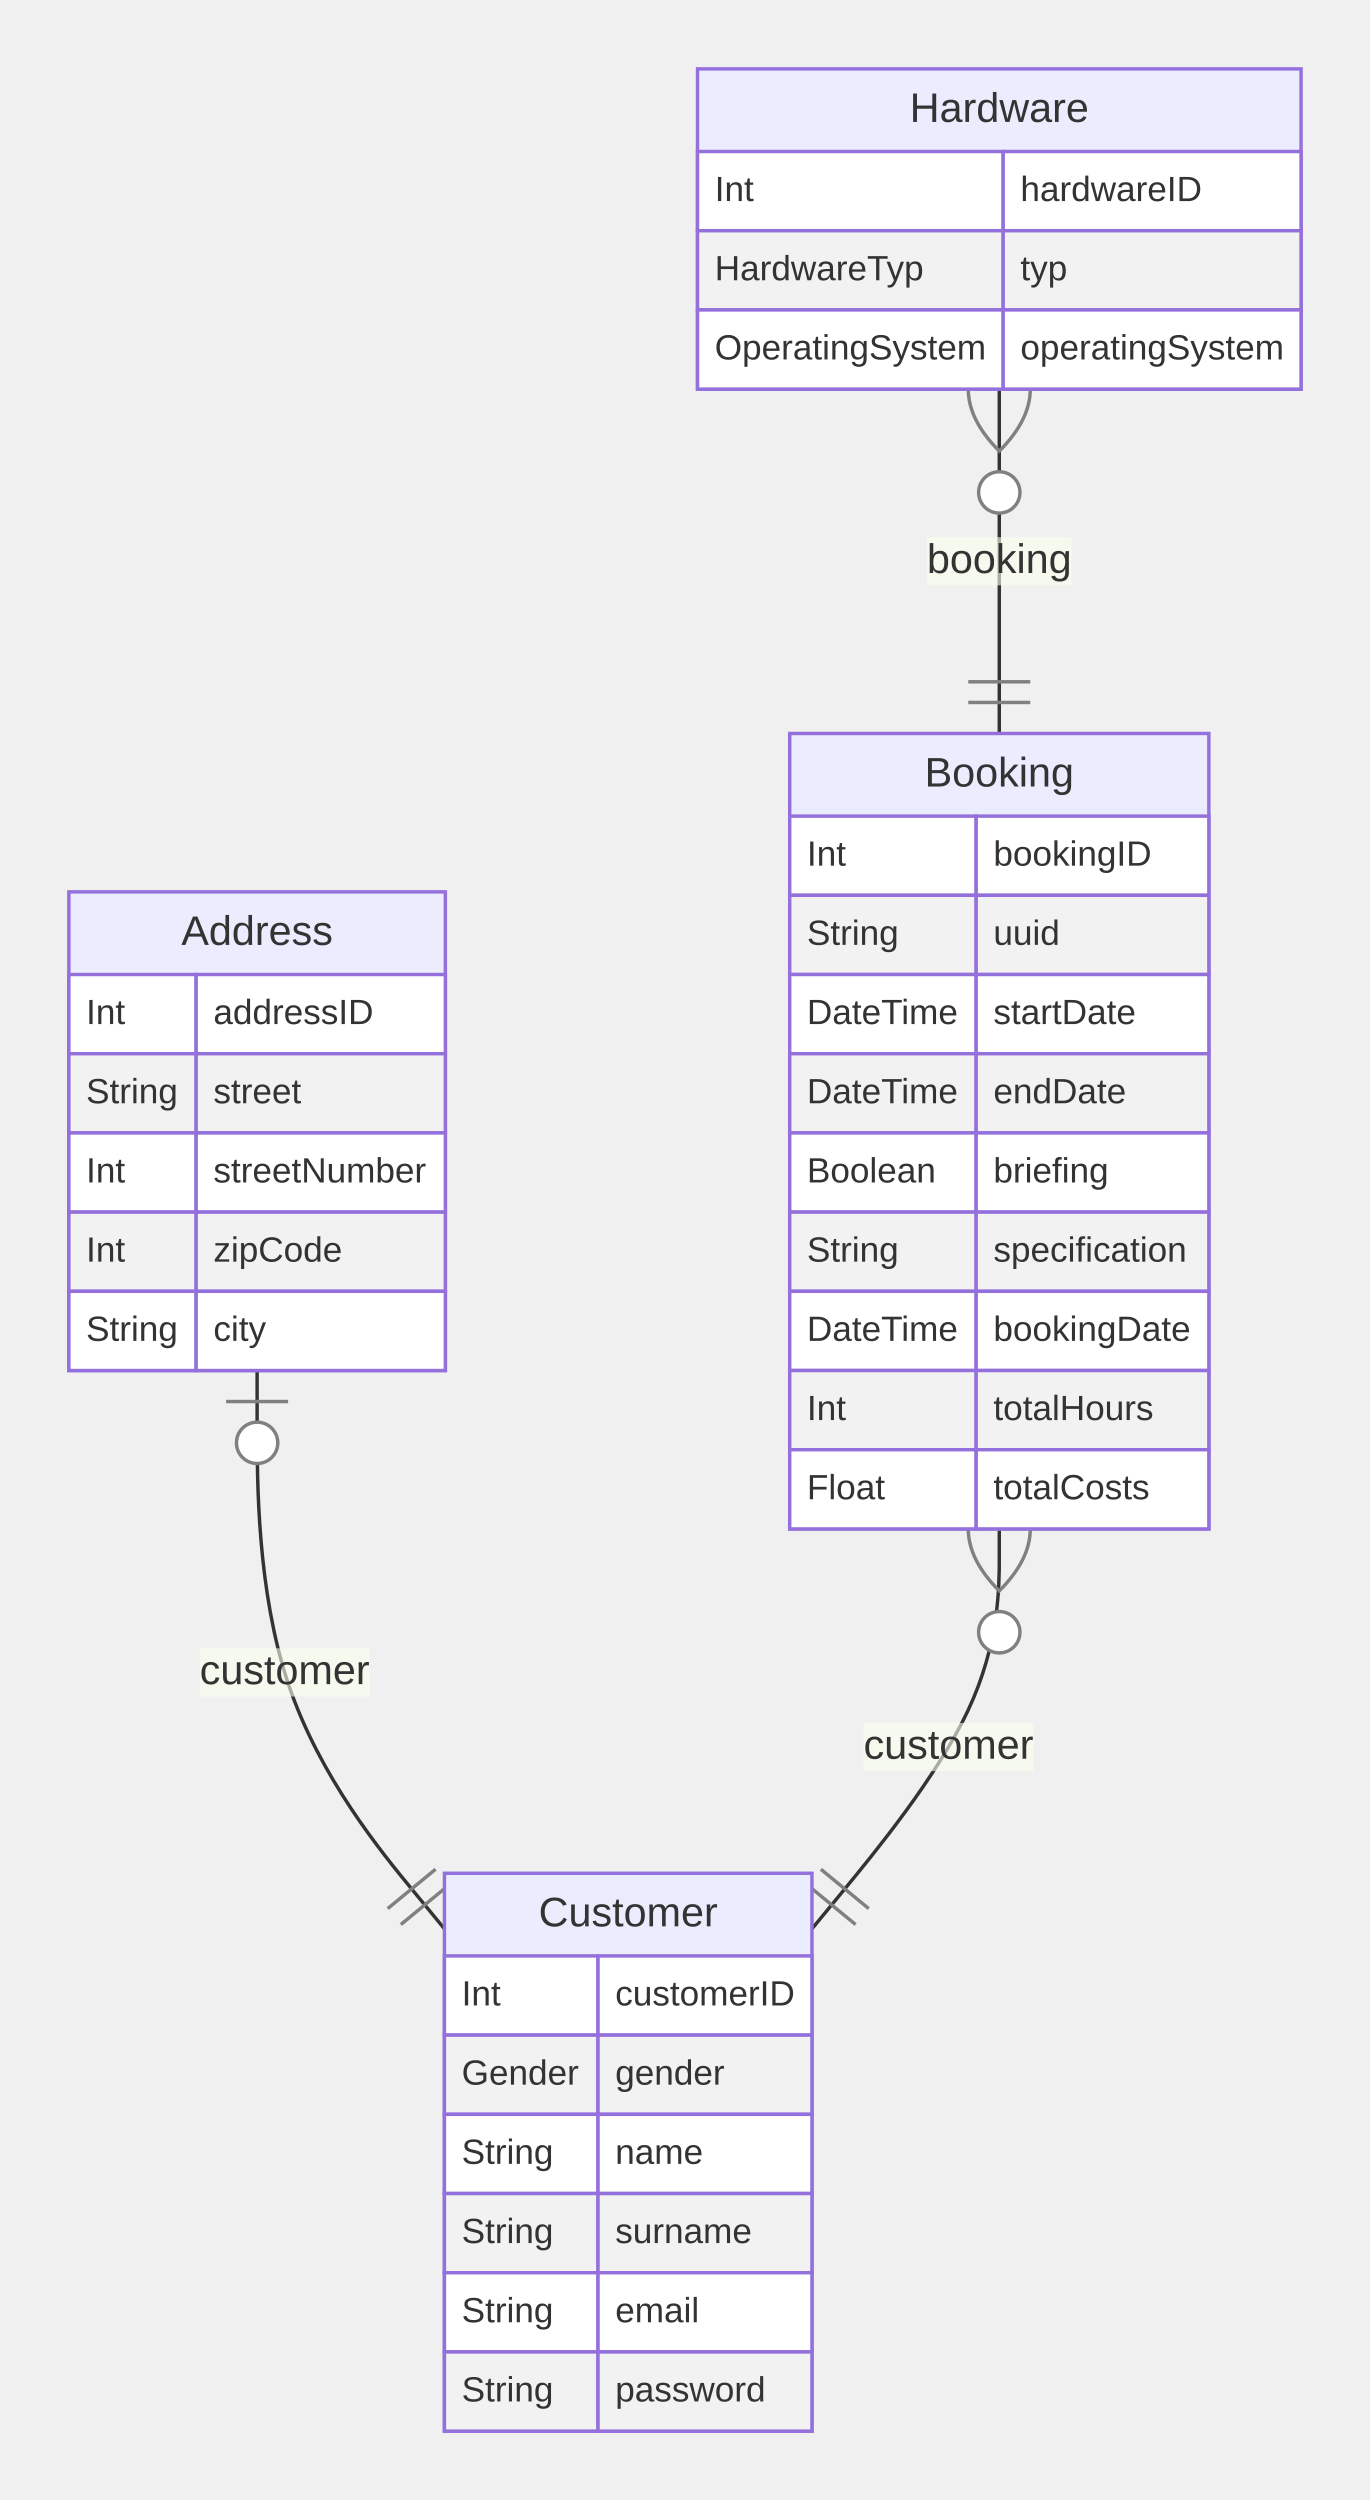
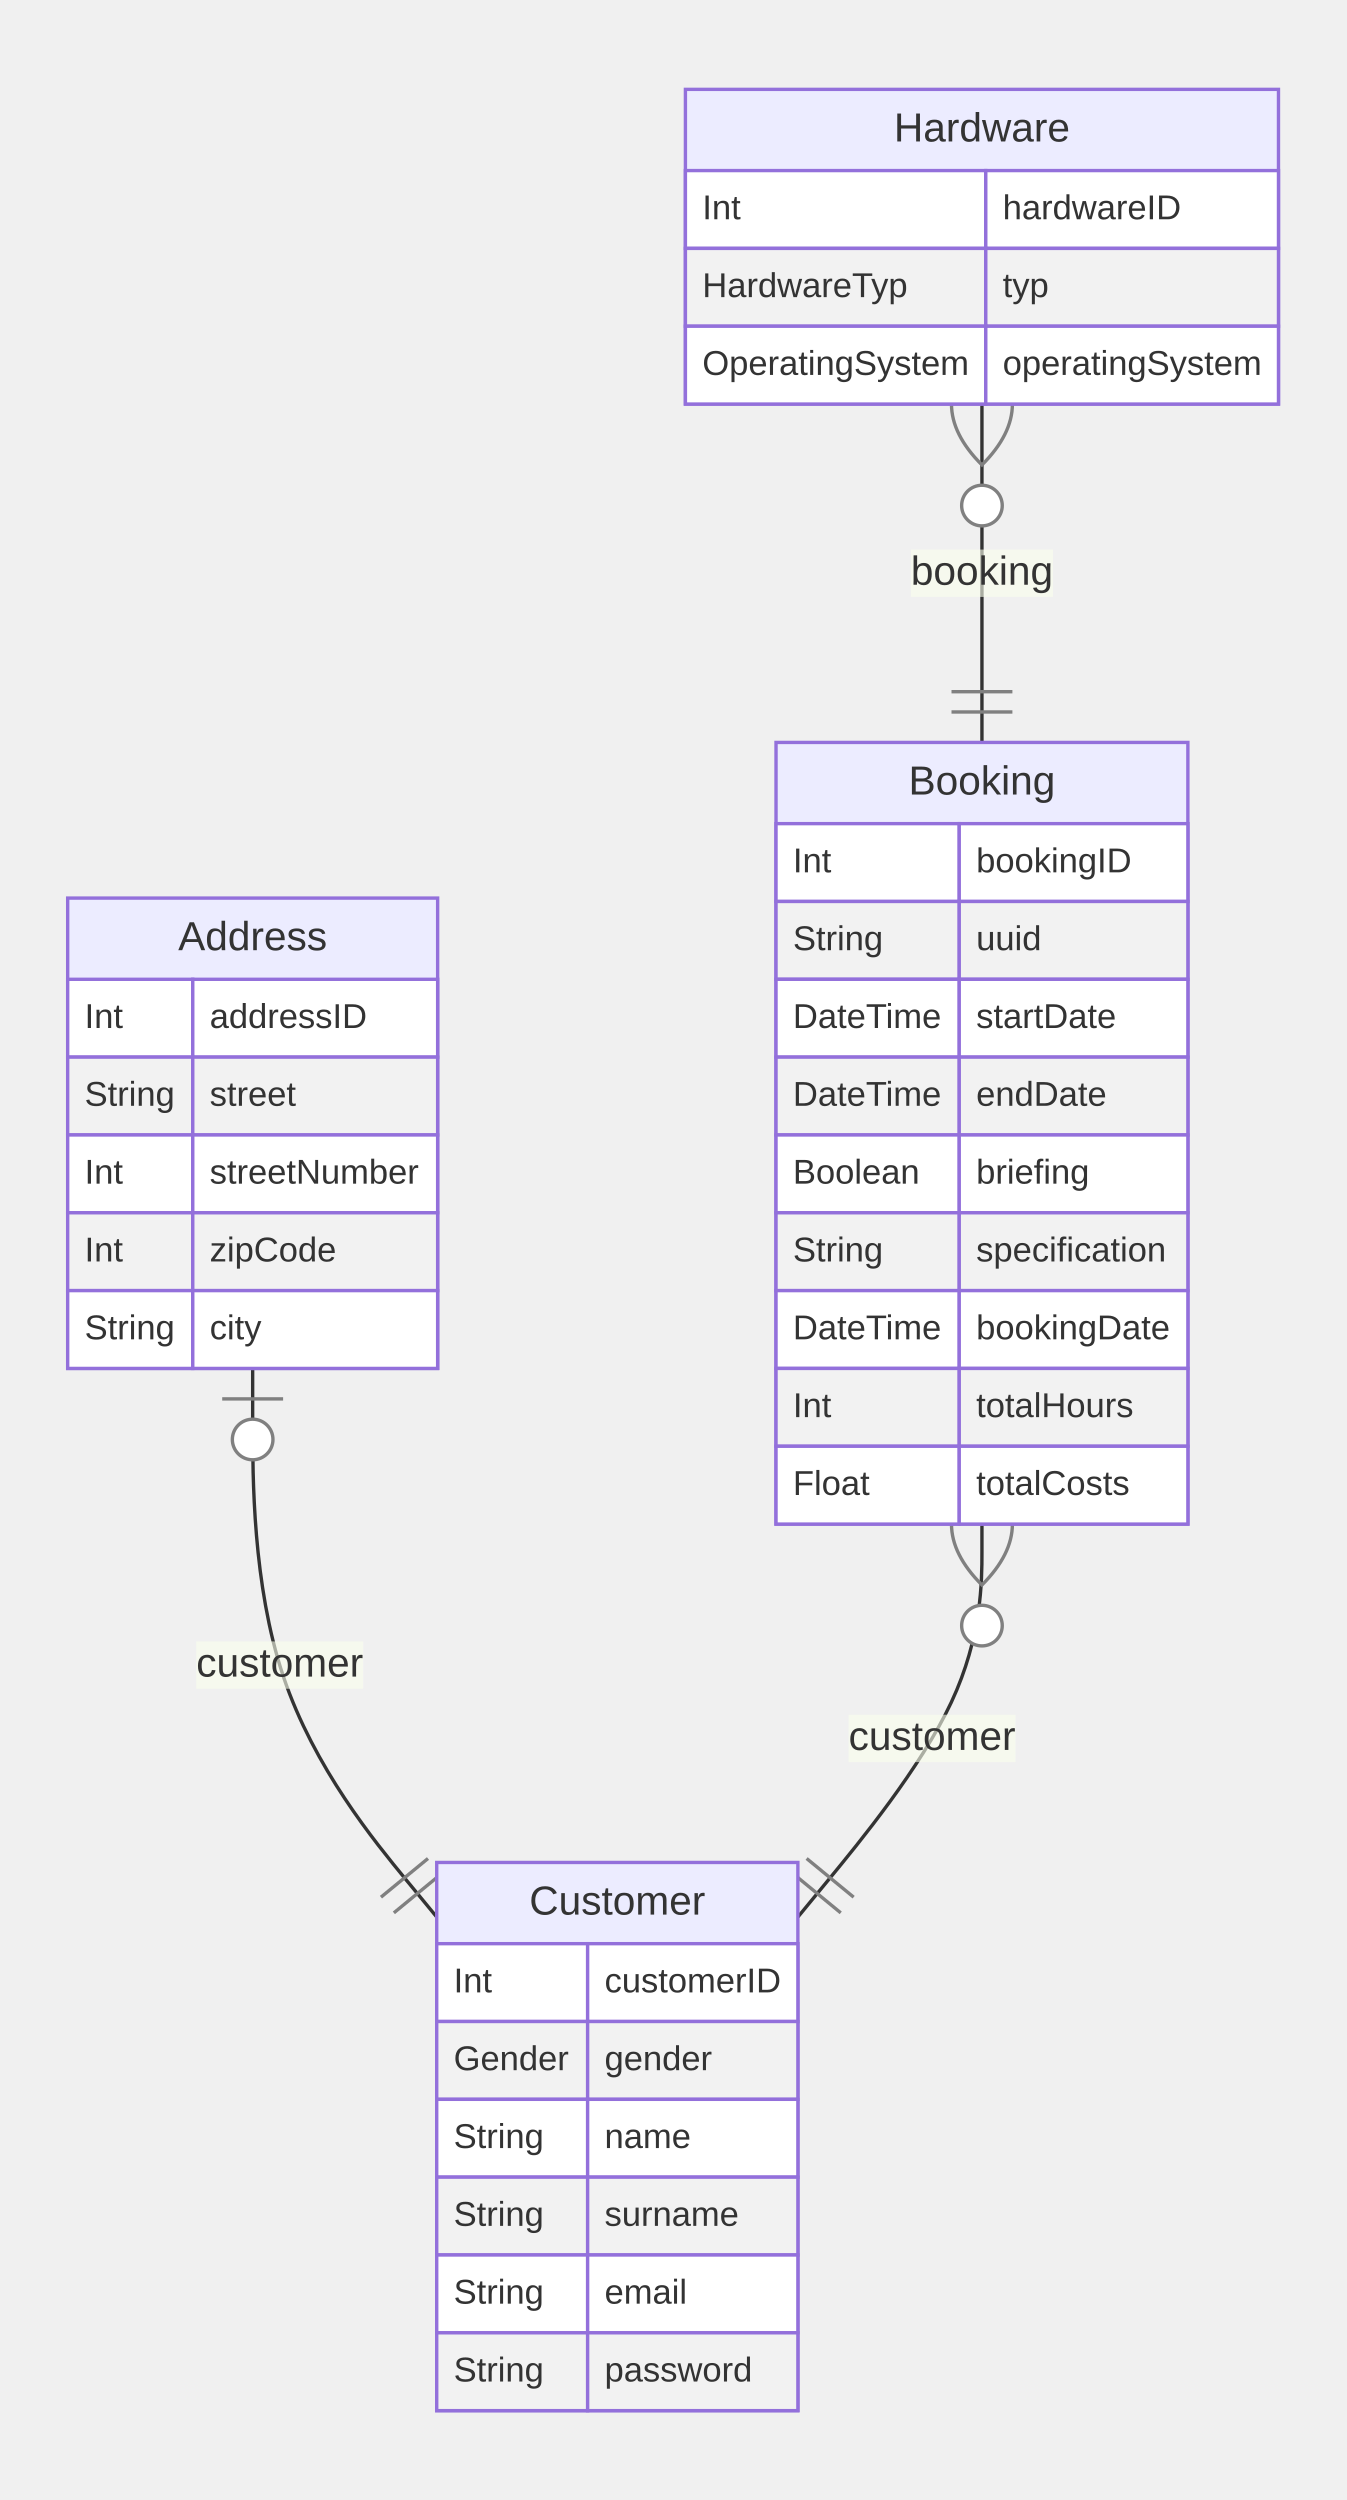
- <svg xmlns="http://www.w3.org/2000/svg" id="mermaid-svg" width="undefined" height="undefined" style="max-width: 397.825px;" viewBox="0 0 397.825 726">
+ <svg xmlns="http://www.w3.org/2000/svg" id="mermaid-svg" width="700px" height="1300px" viewBox="0 0 397.825 726">
  <style>#mermaid-svg{font-family:"trebuchet ms",verdana,arial,sans-serif;font-size:16px;fill:#333;}#mermaid-svg .error-icon{fill:#552222;}#mermaid-svg .error-text{fill:#552222;stroke:#552222;}#mermaid-svg .edge-thickness-normal{stroke-width:2px;}#mermaid-svg .edge-thickness-thick{stroke-width:3.5px;}#mermaid-svg .edge-pattern-solid{stroke-dasharray:0;}#mermaid-svg .edge-pattern-dashed{stroke-dasharray:3;}#mermaid-svg .edge-pattern-dotted{stroke-dasharray:2;}#mermaid-svg .marker{fill:#333333;}#mermaid-svg .marker.cross{stroke:#333333;}#mermaid-svg svg{font-family:"trebuchet ms",verdana,arial,sans-serif;font-size:16px;}#mermaid-svg .entityBox{fill:#ECECFF;stroke:#9370DB;}#mermaid-svg .attributeBoxOdd{fill:#ffffff;stroke:#9370DB;}#mermaid-svg .attributeBoxEven{fill:#f2f2f2;stroke:#9370DB;}#mermaid-svg .relationshipLabelBox{fill:hsl(80,100%,96.275%);opacity:0.7;background-color:hsl(80,100%,96.275%);}#mermaid-svg .relationshipLabelBox rect{opacity:0.5;}#mermaid-svg .relationshipLine{stroke:#333333;}#mermaid-svg:root{--mermaid-font-family:"trebuchet ms",verdana,arial,sans-serif;}#mermaid-svg er{fill:apa;}</style>
  <g />
  <defs>
    <marker id="ONLY_ONE_START" refX="0" refY="9" markerWidth="18" markerHeight="18" orient="auto">
      <path stroke="gray" fill="none" d="M9,0 L9,18 M15,0 L15,18" />
    </marker>
  </defs>
  <defs>
    <marker id="ONLY_ONE_END" refX="18" refY="9" markerWidth="18" markerHeight="18" orient="auto">
      <path stroke="gray" fill="none" d="M3,0 L3,18 M9,0 L9,18" />
    </marker>
  </defs>
  <defs>
    <marker id="ZERO_OR_ONE_START" refX="0" refY="9" markerWidth="30" markerHeight="18" orient="auto">
      <circle stroke="gray" fill="white" cx="21" cy="9" r="6" />
      <path stroke="gray" fill="none" d="M9,0 L9,18" />
    </marker>
  </defs>
  <defs>
    <marker id="ZERO_OR_ONE_END" refX="30" refY="9" markerWidth="30" markerHeight="18" orient="auto">
      <circle stroke="gray" fill="white" cx="9" cy="9" r="6" />
      <path stroke="gray" fill="none" d="M21,0 L21,18" />
    </marker>
  </defs>
  <defs>
    <marker id="ONE_OR_MORE_START" refX="18" refY="18" markerWidth="45" markerHeight="36" orient="auto">
      <path stroke="gray" fill="none" d="M0,18 Q 18,0 36,18 Q 18,36 0,18 M42,9 L42,27" />
    </marker>
  </defs>
  <defs>
    <marker id="ONE_OR_MORE_END" refX="27" refY="18" markerWidth="45" markerHeight="36" orient="auto">
      <path stroke="gray" fill="none" d="M3,9 L3,27 M9,18 Q27,0 45,18 Q27,36 9,18" />
    </marker>
  </defs>
  <defs>
    <marker id="ZERO_OR_MORE_START" refX="18" refY="18" markerWidth="57" markerHeight="36" orient="auto">
      <circle stroke="gray" fill="white" cx="48" cy="18" r="6" />
      <path stroke="gray" fill="none" d="M0,18 Q18,0 36,18 Q18,36 0,18" />
    </marker>
  </defs>
  <defs>
    <marker id="ZERO_OR_MORE_END" refX="39" refY="18" markerWidth="57" markerHeight="36" orient="auto">
      <circle stroke="gray" fill="white" cx="9" cy="18" r="6" />
      <path stroke="gray" fill="none" d="M21,18 Q39,0 57,18 Q39,36 21,18" />
    </marker>
  </defs>
  <path class="er relationshipLine" d="M74.667,398L74.667,414C74.667,430,74.667,462,83.733,489.021C92.799,516.042,110.931,538.084,119.997,549.105L129.062,560.126" stroke="gray" fill="none" marker-end="url(#ONLY_ONE_END)" marker-start="url(#ZERO_OR_ONE_START)" />
  <path class="er relationshipLine" d="M290.192,444L290.192,452.333C290.192,460.667,290.192,477.333,281.126,496.688C272.06,516.042,253.928,538.084,244.862,549.105L235.796,560.126" stroke="gray" fill="none" marker-end="url(#ONLY_ONE_END)" marker-start="url(#ZERO_OR_MORE_START)" />
  <path class="er relationshipLine" d="M290.192,113L290.192,121.333C290.192,129.667,290.192,146.333,290.192,163C290.192,179.667,290.192,196.333,290.192,204.667L290.192,213" stroke="gray" fill="none" marker-end="url(#ONLY_ONE_END)" marker-start="url(#ZERO_OR_MORE_START)" />
  <g id="Customer" transform="translate(129.0625,544 )">
    <rect class="er entityBox" fill="honeydew" fill-opacity="100%" stroke="gray" x="0" y="0" width="106.733" height="162" />
    <text class="er entityLabel" id="entity-Customer" x="0" y="0" dominant-baseline="middle" text-anchor="middle" style="font-family: &quot;trebuchet ms&quot;, verdana, arial, sans-serif;; font-size: 12px" transform="translate(53.36667,12)">Customer</text>
    <rect class="er attributeBoxOdd" fill="honeydew" fill-opacity="100%" stroke="gray" x="0" y="24" width="44.6" height="23" />
    <text class="er entityLabel" id="entity-Customer-attr-1-type" x="0" y="0" dominant-baseline="middle" text-anchor="left" style="font-family: &quot;trebuchet ms&quot;, verdana, arial, sans-serif;; font-size: 10.2px" transform="translate(5,35.5)">Int</text>
    <rect class="er attributeBoxOdd" fill="honeydew" fill-opacity="100%" stroke="gray" x="44.6" y="24" width="62.133" height="23" />
    <text class="er entityLabel" id="entity-Customer-attr-1-name" x="0" y="0" dominant-baseline="middle" text-anchor="left" style="font-family: &quot;trebuchet ms&quot;, verdana, arial, sans-serif;; font-size: 10.2px" transform="translate(49.6,35.5)">customerID</text>
    <rect class="er attributeBoxEven" fill="honeydew" fill-opacity="100%" stroke="gray" x="0" y="47" width="44.6" height="23" />
    <text class="er entityLabel" id="entity-Customer-attr-2-type" x="0" y="0" dominant-baseline="middle" text-anchor="left" style="font-family: &quot;trebuchet ms&quot;, verdana, arial, sans-serif;; font-size: 10.2px" transform="translate(5,58.5)">Gender</text>
    <rect class="er attributeBoxEven" fill="honeydew" fill-opacity="100%" stroke="gray" x="44.6" y="47" width="62.133" height="23" />
    <text class="er entityLabel" id="entity-Customer-attr-2-name" x="0" y="0" dominant-baseline="middle" text-anchor="left" style="font-family: &quot;trebuchet ms&quot;, verdana, arial, sans-serif;; font-size: 10.2px" transform="translate(49.6,58.5)">gender</text>
    <rect class="er attributeBoxOdd" fill="honeydew" fill-opacity="100%" stroke="gray" x="0" y="70" width="44.6" height="23" />
    <text class="er entityLabel" id="entity-Customer-attr-3-type" x="0" y="0" dominant-baseline="middle" text-anchor="left" style="font-family: &quot;trebuchet ms&quot;, verdana, arial, sans-serif;; font-size: 10.2px" transform="translate(5,81.5)">String</text>
    <rect class="er attributeBoxOdd" fill="honeydew" fill-opacity="100%" stroke="gray" x="44.6" y="70" width="62.133" height="23" />
    <text class="er entityLabel" id="entity-Customer-attr-3-name" x="0" y="0" dominant-baseline="middle" text-anchor="left" style="font-family: &quot;trebuchet ms&quot;, verdana, arial, sans-serif;; font-size: 10.2px" transform="translate(49.6,81.5)">name</text>
    <rect class="er attributeBoxEven" fill="honeydew" fill-opacity="100%" stroke="gray" x="0" y="93" width="44.6" height="23" />
    <text class="er entityLabel" id="entity-Customer-attr-4-type" x="0" y="0" dominant-baseline="middle" text-anchor="left" style="font-family: &quot;trebuchet ms&quot;, verdana, arial, sans-serif;; font-size: 10.2px" transform="translate(5,104.5)">String</text>
    <rect class="er attributeBoxEven" fill="honeydew" fill-opacity="100%" stroke="gray" x="44.6" y="93" width="62.133" height="23" />
    <text class="er entityLabel" id="entity-Customer-attr-4-name" x="0" y="0" dominant-baseline="middle" text-anchor="left" style="font-family: &quot;trebuchet ms&quot;, verdana, arial, sans-serif;; font-size: 10.2px" transform="translate(49.6,104.5)">surname</text>
    <rect class="er attributeBoxOdd" fill="honeydew" fill-opacity="100%" stroke="gray" x="0" y="116" width="44.6" height="23" />
    <text class="er entityLabel" id="entity-Customer-attr-5-type" x="0" y="0" dominant-baseline="middle" text-anchor="left" style="font-family: &quot;trebuchet ms&quot;, verdana, arial, sans-serif;; font-size: 10.2px" transform="translate(5,127.5)">String</text>
    <rect class="er attributeBoxOdd" fill="honeydew" fill-opacity="100%" stroke="gray" x="44.6" y="116" width="62.133" height="23" />
    <text class="er entityLabel" id="entity-Customer-attr-5-name" x="0" y="0" dominant-baseline="middle" text-anchor="left" style="font-family: &quot;trebuchet ms&quot;, verdana, arial, sans-serif;; font-size: 10.2px" transform="translate(49.6,127.5)">email</text>
    <rect class="er attributeBoxEven" fill="honeydew" fill-opacity="100%" stroke="gray" x="0" y="139" width="44.6" height="23" />
    <text class="er entityLabel" id="entity-Customer-attr-6-type" x="0" y="0" dominant-baseline="middle" text-anchor="left" style="font-family: &quot;trebuchet ms&quot;, verdana, arial, sans-serif;; font-size: 10.2px" transform="translate(5,150.5)">String</text>
    <rect class="er attributeBoxEven" fill="honeydew" fill-opacity="100%" stroke="gray" x="44.6" y="139" width="62.133" height="23" />
    <text class="er entityLabel" id="entity-Customer-attr-6-name" x="0" y="0" dominant-baseline="middle" text-anchor="left" style="font-family: &quot;trebuchet ms&quot;, verdana, arial, sans-serif;; font-size: 10.2px" transform="translate(49.6,150.5)">password</text>
  </g>
  <g id="Address" transform="translate(20,259 )">
    <rect class="er entityBox" fill="honeydew" fill-opacity="100%" stroke="gray" x="0" y="0" width="109.333" height="139" />
    <text class="er entityLabel" id="entity-Address" x="0" y="0" dominant-baseline="middle" text-anchor="middle" style="font-family: &quot;trebuchet ms&quot;, verdana, arial, sans-serif;; font-size: 12px" transform="translate(54.66667,12)">Address</text>
    <rect class="er attributeBoxOdd" fill="honeydew" fill-opacity="100%" stroke="gray" x="0" y="24" width="36.967" height="23" />
    <text class="er entityLabel" id="entity-Address-attr-1-type" x="0" y="0" dominant-baseline="middle" text-anchor="left" style="font-family: &quot;trebuchet ms&quot;, verdana, arial, sans-serif;; font-size: 10.2px" transform="translate(5,35.5)">Int</text>
    <rect class="er attributeBoxOdd" fill="honeydew" fill-opacity="100%" stroke="gray" x="36.967" y="24" width="72.367" height="23" />
    <text class="er entityLabel" id="entity-Address-attr-1-name" x="0" y="0" dominant-baseline="middle" text-anchor="left" style="font-family: &quot;trebuchet ms&quot;, verdana, arial, sans-serif;; font-size: 10.2px" transform="translate(41.96667,35.5)">addressID</text>
    <rect class="er attributeBoxEven" fill="honeydew" fill-opacity="100%" stroke="gray" x="0" y="47" width="36.967" height="23" />
    <text class="er entityLabel" id="entity-Address-attr-2-type" x="0" y="0" dominant-baseline="middle" text-anchor="left" style="font-family: &quot;trebuchet ms&quot;, verdana, arial, sans-serif;; font-size: 10.2px" transform="translate(5,58.5)">String</text>
    <rect class="er attributeBoxEven" fill="honeydew" fill-opacity="100%" stroke="gray" x="36.967" y="47" width="72.367" height="23" />
    <text class="er entityLabel" id="entity-Address-attr-2-name" x="0" y="0" dominant-baseline="middle" text-anchor="left" style="font-family: &quot;trebuchet ms&quot;, verdana, arial, sans-serif;; font-size: 10.2px" transform="translate(41.96667,58.5)">street</text>
    <rect class="er attributeBoxOdd" fill="honeydew" fill-opacity="100%" stroke="gray" x="0" y="70" width="36.967" height="23" />
    <text class="er entityLabel" id="entity-Address-attr-3-type" x="0" y="0" dominant-baseline="middle" text-anchor="left" style="font-family: &quot;trebuchet ms&quot;, verdana, arial, sans-serif;; font-size: 10.2px" transform="translate(5,81.5)">Int</text>
    <rect class="er attributeBoxOdd" fill="honeydew" fill-opacity="100%" stroke="gray" x="36.967" y="70" width="72.367" height="23" />
    <text class="er entityLabel" id="entity-Address-attr-3-name" x="0" y="0" dominant-baseline="middle" text-anchor="left" style="font-family: &quot;trebuchet ms&quot;, verdana, arial, sans-serif;; font-size: 10.2px" transform="translate(41.96667,81.5)">streetNumber</text>
    <rect class="er attributeBoxEven" fill="honeydew" fill-opacity="100%" stroke="gray" x="0" y="93" width="36.967" height="23" />
    <text class="er entityLabel" id="entity-Address-attr-4-type" x="0" y="0" dominant-baseline="middle" text-anchor="left" style="font-family: &quot;trebuchet ms&quot;, verdana, arial, sans-serif;; font-size: 10.2px" transform="translate(5,104.5)">Int</text>
    <rect class="er attributeBoxEven" fill="honeydew" fill-opacity="100%" stroke="gray" x="36.967" y="93" width="72.367" height="23" />
    <text class="er entityLabel" id="entity-Address-attr-4-name" x="0" y="0" dominant-baseline="middle" text-anchor="left" style="font-family: &quot;trebuchet ms&quot;, verdana, arial, sans-serif;; font-size: 10.2px" transform="translate(41.96667,104.5)">zipCode</text>
    <rect class="er attributeBoxOdd" fill="honeydew" fill-opacity="100%" stroke="gray" x="0" y="116" width="36.967" height="23" />
    <text class="er entityLabel" id="entity-Address-attr-5-type" x="0" y="0" dominant-baseline="middle" text-anchor="left" style="font-family: &quot;trebuchet ms&quot;, verdana, arial, sans-serif;; font-size: 10.2px" transform="translate(5,127.5)">String</text>
    <rect class="er attributeBoxOdd" fill="honeydew" fill-opacity="100%" stroke="gray" x="36.967" y="116" width="72.367" height="23" />
    <text class="er entityLabel" id="entity-Address-attr-5-name" x="0" y="0" dominant-baseline="middle" text-anchor="left" style="font-family: &quot;trebuchet ms&quot;, verdana, arial, sans-serif;; font-size: 10.2px" transform="translate(41.96667,127.5)">city</text>
  </g>
  <g id="Booking" transform="translate(229.3333,213 )">
    <rect class="er entityBox" fill="honeydew" fill-opacity="100%" stroke="gray" x="0" y="0" width="121.717" height="231" />
    <text class="er entityLabel" id="entity-Booking" x="0" y="0" dominant-baseline="middle" text-anchor="middle" style="font-family: &quot;trebuchet ms&quot;, verdana, arial, sans-serif;; font-size: 12px" transform="translate(60.85833,12)">Booking</text>
    <rect class="er attributeBoxOdd" fill="honeydew" fill-opacity="100%" stroke="gray" x="0" y="24" width="54.15" height="23" />
    <text class="er entityLabel" id="entity-Booking-attr-1-type" x="0" y="0" dominant-baseline="middle" text-anchor="left" style="font-family: &quot;trebuchet ms&quot;, verdana, arial, sans-serif;; font-size: 10.2px" transform="translate(5,35.5)">Int</text>
    <rect class="er attributeBoxOdd" fill="honeydew" fill-opacity="100%" stroke="gray" x="54.15" y="24" width="67.567" height="23" />
    <text class="er entityLabel" id="entity-Booking-attr-1-name" x="0" y="0" dominant-baseline="middle" text-anchor="left" style="font-family: &quot;trebuchet ms&quot;, verdana, arial, sans-serif;; font-size: 10.2px" transform="translate(59.15,35.5)">bookingID</text>
    <rect class="er attributeBoxEven" fill="honeydew" fill-opacity="100%" stroke="gray" x="0" y="47" width="54.15" height="23" />
    <text class="er entityLabel" id="entity-Booking-attr-2-type" x="0" y="0" dominant-baseline="middle" text-anchor="left" style="font-family: &quot;trebuchet ms&quot;, verdana, arial, sans-serif;; font-size: 10.2px" transform="translate(5,58.5)">String</text>
    <rect class="er attributeBoxEven" fill="honeydew" fill-opacity="100%" stroke="gray" x="54.15" y="47" width="67.567" height="23" />
    <text class="er entityLabel" id="entity-Booking-attr-2-name" x="0" y="0" dominant-baseline="middle" text-anchor="left" style="font-family: &quot;trebuchet ms&quot;, verdana, arial, sans-serif;; font-size: 10.2px" transform="translate(59.15,58.5)">uuid</text>
    <rect class="er attributeBoxOdd" fill="honeydew" fill-opacity="100%" stroke="gray" x="0" y="70" width="54.15" height="23" />
    <text class="er entityLabel" id="entity-Booking-attr-3-type" x="0" y="0" dominant-baseline="middle" text-anchor="left" style="font-family: &quot;trebuchet ms&quot;, verdana, arial, sans-serif;; font-size: 10.2px" transform="translate(5,81.5)">DateTime</text>
    <rect class="er attributeBoxOdd" fill="honeydew" fill-opacity="100%" stroke="gray" x="54.15" y="70" width="67.567" height="23" />
    <text class="er entityLabel" id="entity-Booking-attr-3-name" x="0" y="0" dominant-baseline="middle" text-anchor="left" style="font-family: &quot;trebuchet ms&quot;, verdana, arial, sans-serif;; font-size: 10.2px" transform="translate(59.15,81.5)">startDate</text>
    <rect class="er attributeBoxEven" fill="honeydew" fill-opacity="100%" stroke="gray" x="0" y="93" width="54.15" height="23" />
    <text class="er entityLabel" id="entity-Booking-attr-4-type" x="0" y="0" dominant-baseline="middle" text-anchor="left" style="font-family: &quot;trebuchet ms&quot;, verdana, arial, sans-serif;; font-size: 10.2px" transform="translate(5,104.5)">DateTime</text>
    <rect class="er attributeBoxEven" fill="honeydew" fill-opacity="100%" stroke="gray" x="54.15" y="93" width="67.567" height="23" />
    <text class="er entityLabel" id="entity-Booking-attr-4-name" x="0" y="0" dominant-baseline="middle" text-anchor="left" style="font-family: &quot;trebuchet ms&quot;, verdana, arial, sans-serif;; font-size: 10.2px" transform="translate(59.15,104.5)">endDate</text>
    <rect class="er attributeBoxOdd" fill="honeydew" fill-opacity="100%" stroke="gray" x="0" y="116" width="54.15" height="23" />
    <text class="er entityLabel" id="entity-Booking-attr-5-type" x="0" y="0" dominant-baseline="middle" text-anchor="left" style="font-family: &quot;trebuchet ms&quot;, verdana, arial, sans-serif;; font-size: 10.2px" transform="translate(5,127.5)">Boolean</text>
    <rect class="er attributeBoxOdd" fill="honeydew" fill-opacity="100%" stroke="gray" x="54.15" y="116" width="67.567" height="23" />
    <text class="er entityLabel" id="entity-Booking-attr-5-name" x="0" y="0" dominant-baseline="middle" text-anchor="left" style="font-family: &quot;trebuchet ms&quot;, verdana, arial, sans-serif;; font-size: 10.2px" transform="translate(59.15,127.5)">briefing</text>
    <rect class="er attributeBoxEven" fill="honeydew" fill-opacity="100%" stroke="gray" x="0" y="139" width="54.15" height="23" />
    <text class="er entityLabel" id="entity-Booking-attr-6-type" x="0" y="0" dominant-baseline="middle" text-anchor="left" style="font-family: &quot;trebuchet ms&quot;, verdana, arial, sans-serif;; font-size: 10.2px" transform="translate(5,150.5)">String</text>
    <rect class="er attributeBoxEven" fill="honeydew" fill-opacity="100%" stroke="gray" x="54.15" y="139" width="67.567" height="23" />
    <text class="er entityLabel" id="entity-Booking-attr-6-name" x="0" y="0" dominant-baseline="middle" text-anchor="left" style="font-family: &quot;trebuchet ms&quot;, verdana, arial, sans-serif;; font-size: 10.2px" transform="translate(59.15,150.5)">specification</text>
    <rect class="er attributeBoxOdd" fill="honeydew" fill-opacity="100%" stroke="gray" x="0" y="162" width="54.15" height="23" />
    <text class="er entityLabel" id="entity-Booking-attr-7-type" x="0" y="0" dominant-baseline="middle" text-anchor="left" style="font-family: &quot;trebuchet ms&quot;, verdana, arial, sans-serif;; font-size: 10.2px" transform="translate(5,173.5)">DateTime</text>
    <rect class="er attributeBoxOdd" fill="honeydew" fill-opacity="100%" stroke="gray" x="54.15" y="162" width="67.567" height="23" />
    <text class="er entityLabel" id="entity-Booking-attr-7-name" x="0" y="0" dominant-baseline="middle" text-anchor="left" style="font-family: &quot;trebuchet ms&quot;, verdana, arial, sans-serif;; font-size: 10.2px" transform="translate(59.15,173.5)">bookingDate</text>
    <rect class="er attributeBoxEven" fill="honeydew" fill-opacity="100%" stroke="gray" x="0" y="185" width="54.15" height="23" />
    <text class="er entityLabel" id="entity-Booking-attr-8-type" x="0" y="0" dominant-baseline="middle" text-anchor="left" style="font-family: &quot;trebuchet ms&quot;, verdana, arial, sans-serif;; font-size: 10.2px" transform="translate(5,196.5)">Int</text>
    <rect class="er attributeBoxEven" fill="honeydew" fill-opacity="100%" stroke="gray" x="54.15" y="185" width="67.567" height="23" />
    <text class="er entityLabel" id="entity-Booking-attr-8-name" x="0" y="0" dominant-baseline="middle" text-anchor="left" style="font-family: &quot;trebuchet ms&quot;, verdana, arial, sans-serif;; font-size: 10.2px" transform="translate(59.15,196.5)">totalHours</text>
    <rect class="er attributeBoxOdd" fill="honeydew" fill-opacity="100%" stroke="gray" x="0" y="208" width="54.15" height="23" />
    <text class="er entityLabel" id="entity-Booking-attr-9-type" x="0" y="0" dominant-baseline="middle" text-anchor="left" style="font-family: &quot;trebuchet ms&quot;, verdana, arial, sans-serif;; font-size: 10.2px" transform="translate(5,219.5)">Float</text>
    <rect class="er attributeBoxOdd" fill="honeydew" fill-opacity="100%" stroke="gray" x="54.15" y="208" width="67.567" height="23" />
    <text class="er entityLabel" id="entity-Booking-attr-9-name" x="0" y="0" dominant-baseline="middle" text-anchor="left" style="font-family: &quot;trebuchet ms&quot;, verdana, arial, sans-serif;; font-size: 10.2px" transform="translate(59.15,219.5)">totalCosts</text>
  </g>
  <g id="Hardware" transform="translate(202.5583,20 )">
    <rect class="er entityBox" fill="honeydew" fill-opacity="100%" stroke="gray" x="0" y="0" width="175.267" height="93" />
    <text class="er entityLabel" id="entity-Hardware" x="0" y="0" dominant-baseline="middle" text-anchor="middle" style="font-family: &quot;trebuchet ms&quot;, verdana, arial, sans-serif;; font-size: 12px" transform="translate(87.63334,12)">Hardware</text>
    <rect class="er attributeBoxOdd" fill="honeydew" fill-opacity="100%" stroke="gray" x="0" y="24" width="88.767" height="23" />
    <text class="er entityLabel" id="entity-Hardware-attr-1-type" x="0" y="0" dominant-baseline="middle" text-anchor="left" style="font-family: &quot;trebuchet ms&quot;, verdana, arial, sans-serif;; font-size: 10.2px" transform="translate(5,35.5)">Int</text>
    <rect class="er attributeBoxOdd" fill="honeydew" fill-opacity="100%" stroke="gray" x="88.767" y="24" width="86.5" height="23" />
    <text class="er entityLabel" id="entity-Hardware-attr-1-name" x="0" y="0" dominant-baseline="middle" text-anchor="left" style="font-family: &quot;trebuchet ms&quot;, verdana, arial, sans-serif;; font-size: 10.2px" transform="translate(93.76667,35.5)">hardwareID</text>
    <rect class="er attributeBoxEven" fill="honeydew" fill-opacity="100%" stroke="gray" x="0" y="47" width="88.767" height="23" />
    <text class="er entityLabel" id="entity-Hardware-attr-2-type" x="0" y="0" dominant-baseline="middle" text-anchor="left" style="font-family: &quot;trebuchet ms&quot;, verdana, arial, sans-serif;; font-size: 10.2px" transform="translate(5,58.5)">HardwareTyp</text>
    <rect class="er attributeBoxEven" fill="honeydew" fill-opacity="100%" stroke="gray" x="88.767" y="47" width="86.5" height="23" />
    <text class="er entityLabel" id="entity-Hardware-attr-2-name" x="0" y="0" dominant-baseline="middle" text-anchor="left" style="font-family: &quot;trebuchet ms&quot;, verdana, arial, sans-serif;; font-size: 10.2px" transform="translate(93.76667,58.5)">typ</text>
    <rect class="er attributeBoxOdd" fill="honeydew" fill-opacity="100%" stroke="gray" x="0" y="70" width="88.767" height="23" />
    <text class="er entityLabel" id="entity-Hardware-attr-3-type" x="0" y="0" dominant-baseline="middle" text-anchor="left" style="font-family: &quot;trebuchet ms&quot;, verdana, arial, sans-serif;; font-size: 10.2px" transform="translate(5,81.5)">OperatingSystem</text>
    <rect class="er attributeBoxOdd" fill="honeydew" fill-opacity="100%" stroke="gray" x="88.767" y="70" width="86.5" height="23" />
    <text class="er entityLabel" id="entity-Hardware-attr-3-name" x="0" y="0" dominant-baseline="middle" text-anchor="left" style="font-family: &quot;trebuchet ms&quot;, verdana, arial, sans-serif;; font-size: 10.2px" transform="translate(93.76667,81.5)">operatingSystem</text>
  </g>
  <rect class="er relationshipLabelBox" x="57.994" y="478.668" width="49.333" height="14" fill="white" fill-opacity="85%" />
  <text class="er relationshipLabel" id="rel1" x="82.661" y="485.668" text-anchor="middle" dominant-baseline="middle" style="font-family: &quot;trebuchet ms&quot;, verdana, arial, sans-serif;; font-size: 12px">customer</text>
  <rect class="er relationshipLabelBox" x="250.776" y="500.34" width="49.333" height="14" fill="white" fill-opacity="85%" />
  <text class="er relationshipLabel" id="rel2" x="275.443" y="507.34" text-anchor="middle" dominant-baseline="middle" style="font-family: &quot;trebuchet ms&quot;, verdana, arial, sans-serif;; font-size: 12px">customer</text>
  <rect class="er relationshipLabelBox" x="269.192" y="156" width="42" height="14" fill="white" fill-opacity="85%" />
  <text class="er relationshipLabel" id="rel3" x="290.192" y="163" text-anchor="middle" dominant-baseline="middle" style="font-family: &quot;trebuchet ms&quot;, verdana, arial, sans-serif;; font-size: 12px">booking</text>
</svg>
